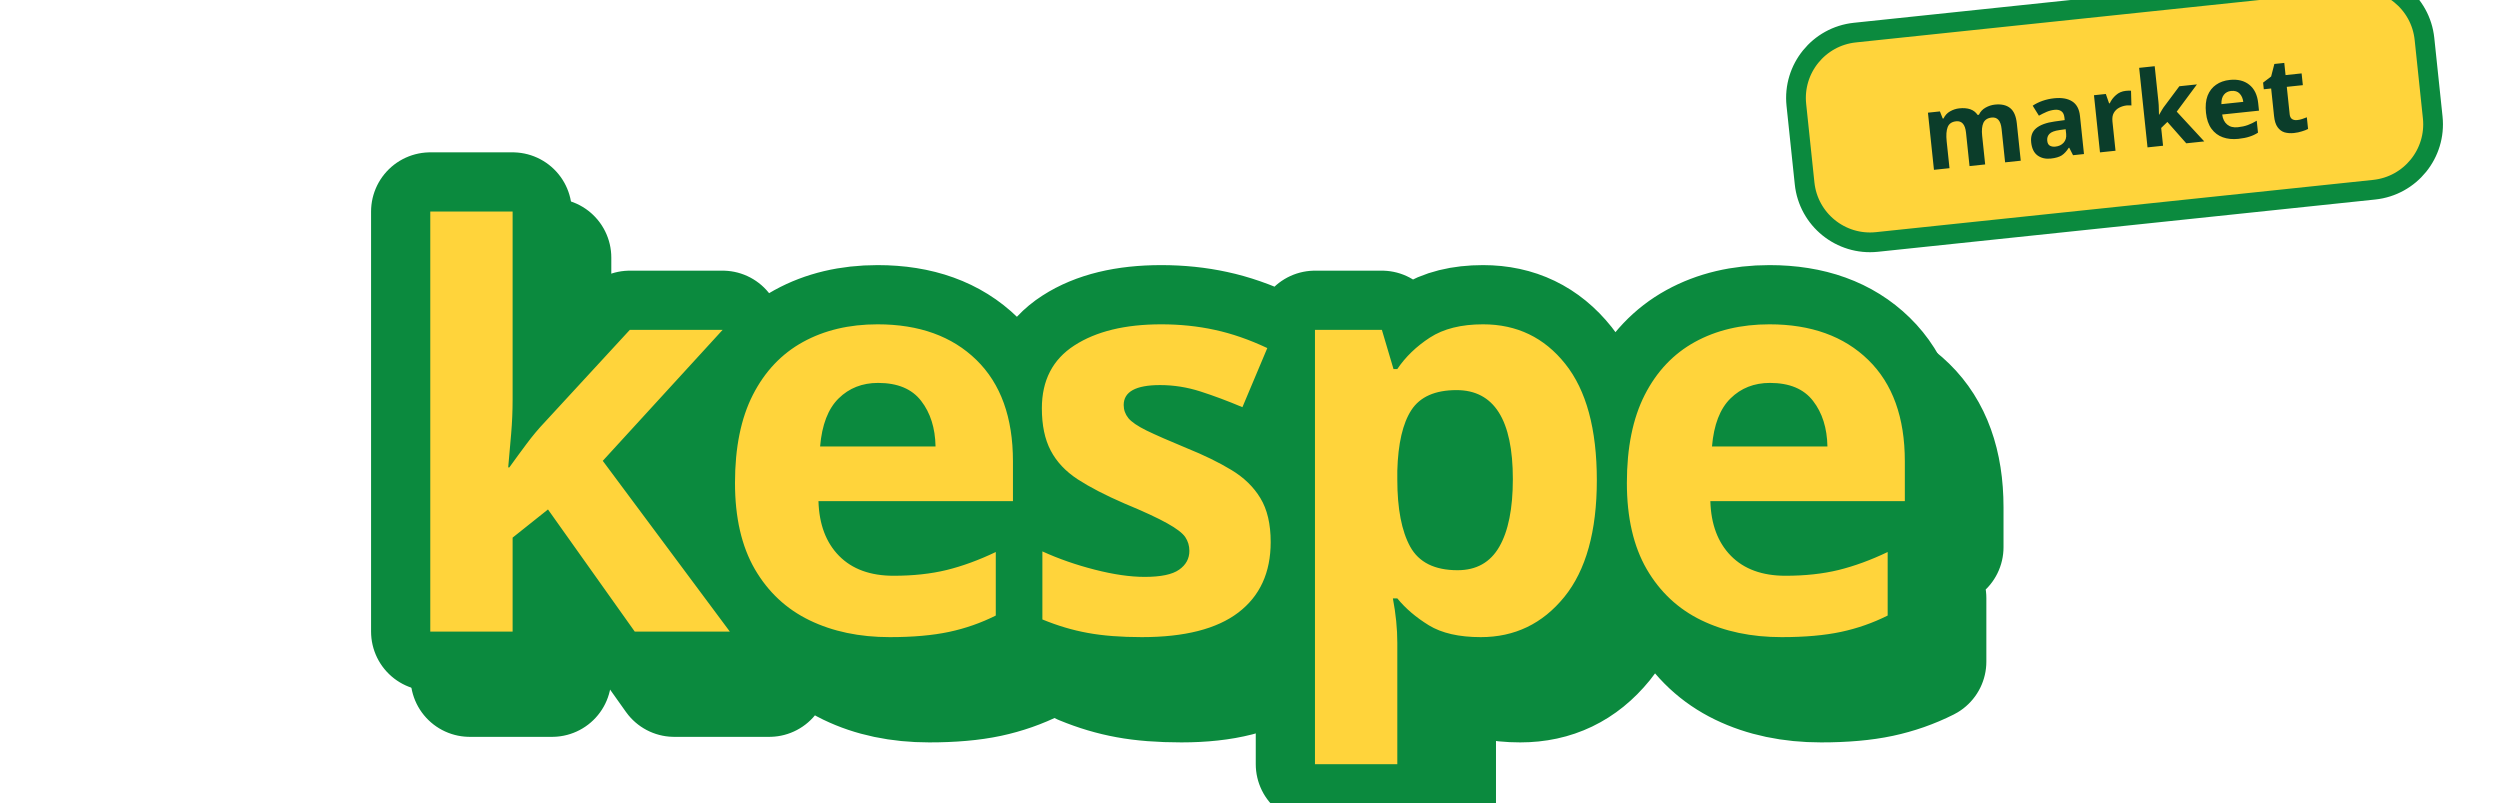
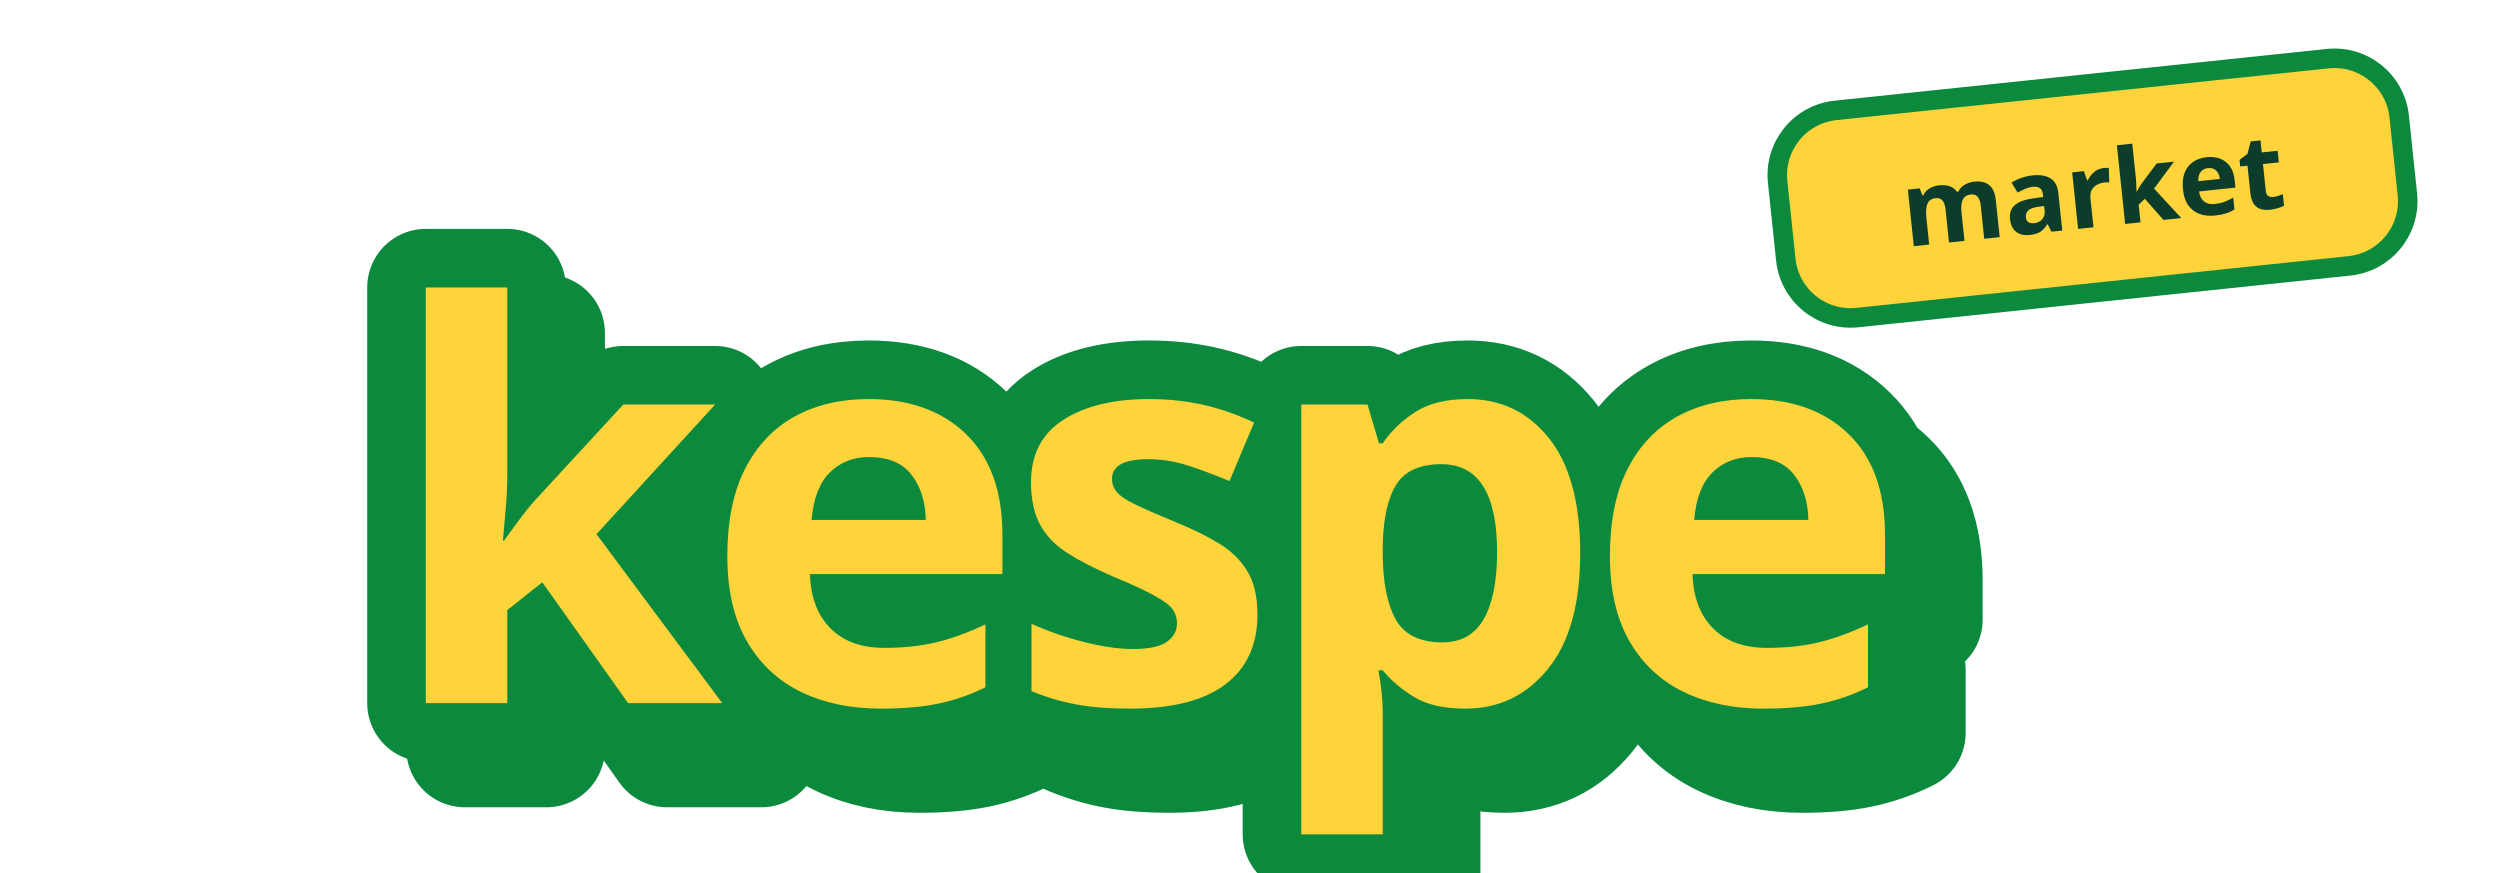
- <svg xmlns="http://www.w3.org/2000/svg" class="wm" viewBox="14 -4 380 122" role="img" aria-label="Kespe market">
+ <svg xmlns="http://www.w3.org/2000/svg" class="wm" viewBox="14 -16 384 134" role="img" aria-label="Kespe market">
  <g font-family="Unbounded,Onest,sans-serif" font-weight="700" font-size="84" letter-spacing="-3" text-anchor="middle">
    <text x="190" y="92" fill="#0B8A3E" stroke="#0B8A3E" stroke-width="18" stroke-linejoin="round" transform="translate(6 7)">kespe</text>
    <text x="190" y="92" fill="#FFD43B" stroke="#0B8A3E" stroke-width="18" stroke-linejoin="round">kespe</text>
    <text x="190" y="92" fill="#FFD43B">kespe</text>
  </g>
  <g transform="translate(286 2) rotate(-6)">
    <rect width="96" height="32" rx="10" fill="#FFD43B" stroke="#0B8A3E" stroke-width="3" />
    <text x="48" y="22" text-anchor="middle" font-family="Unbounded,Onest,sans-serif" font-weight="700" font-size="16" fill="#0B3D2A">market</text>
  </g>
</svg>
